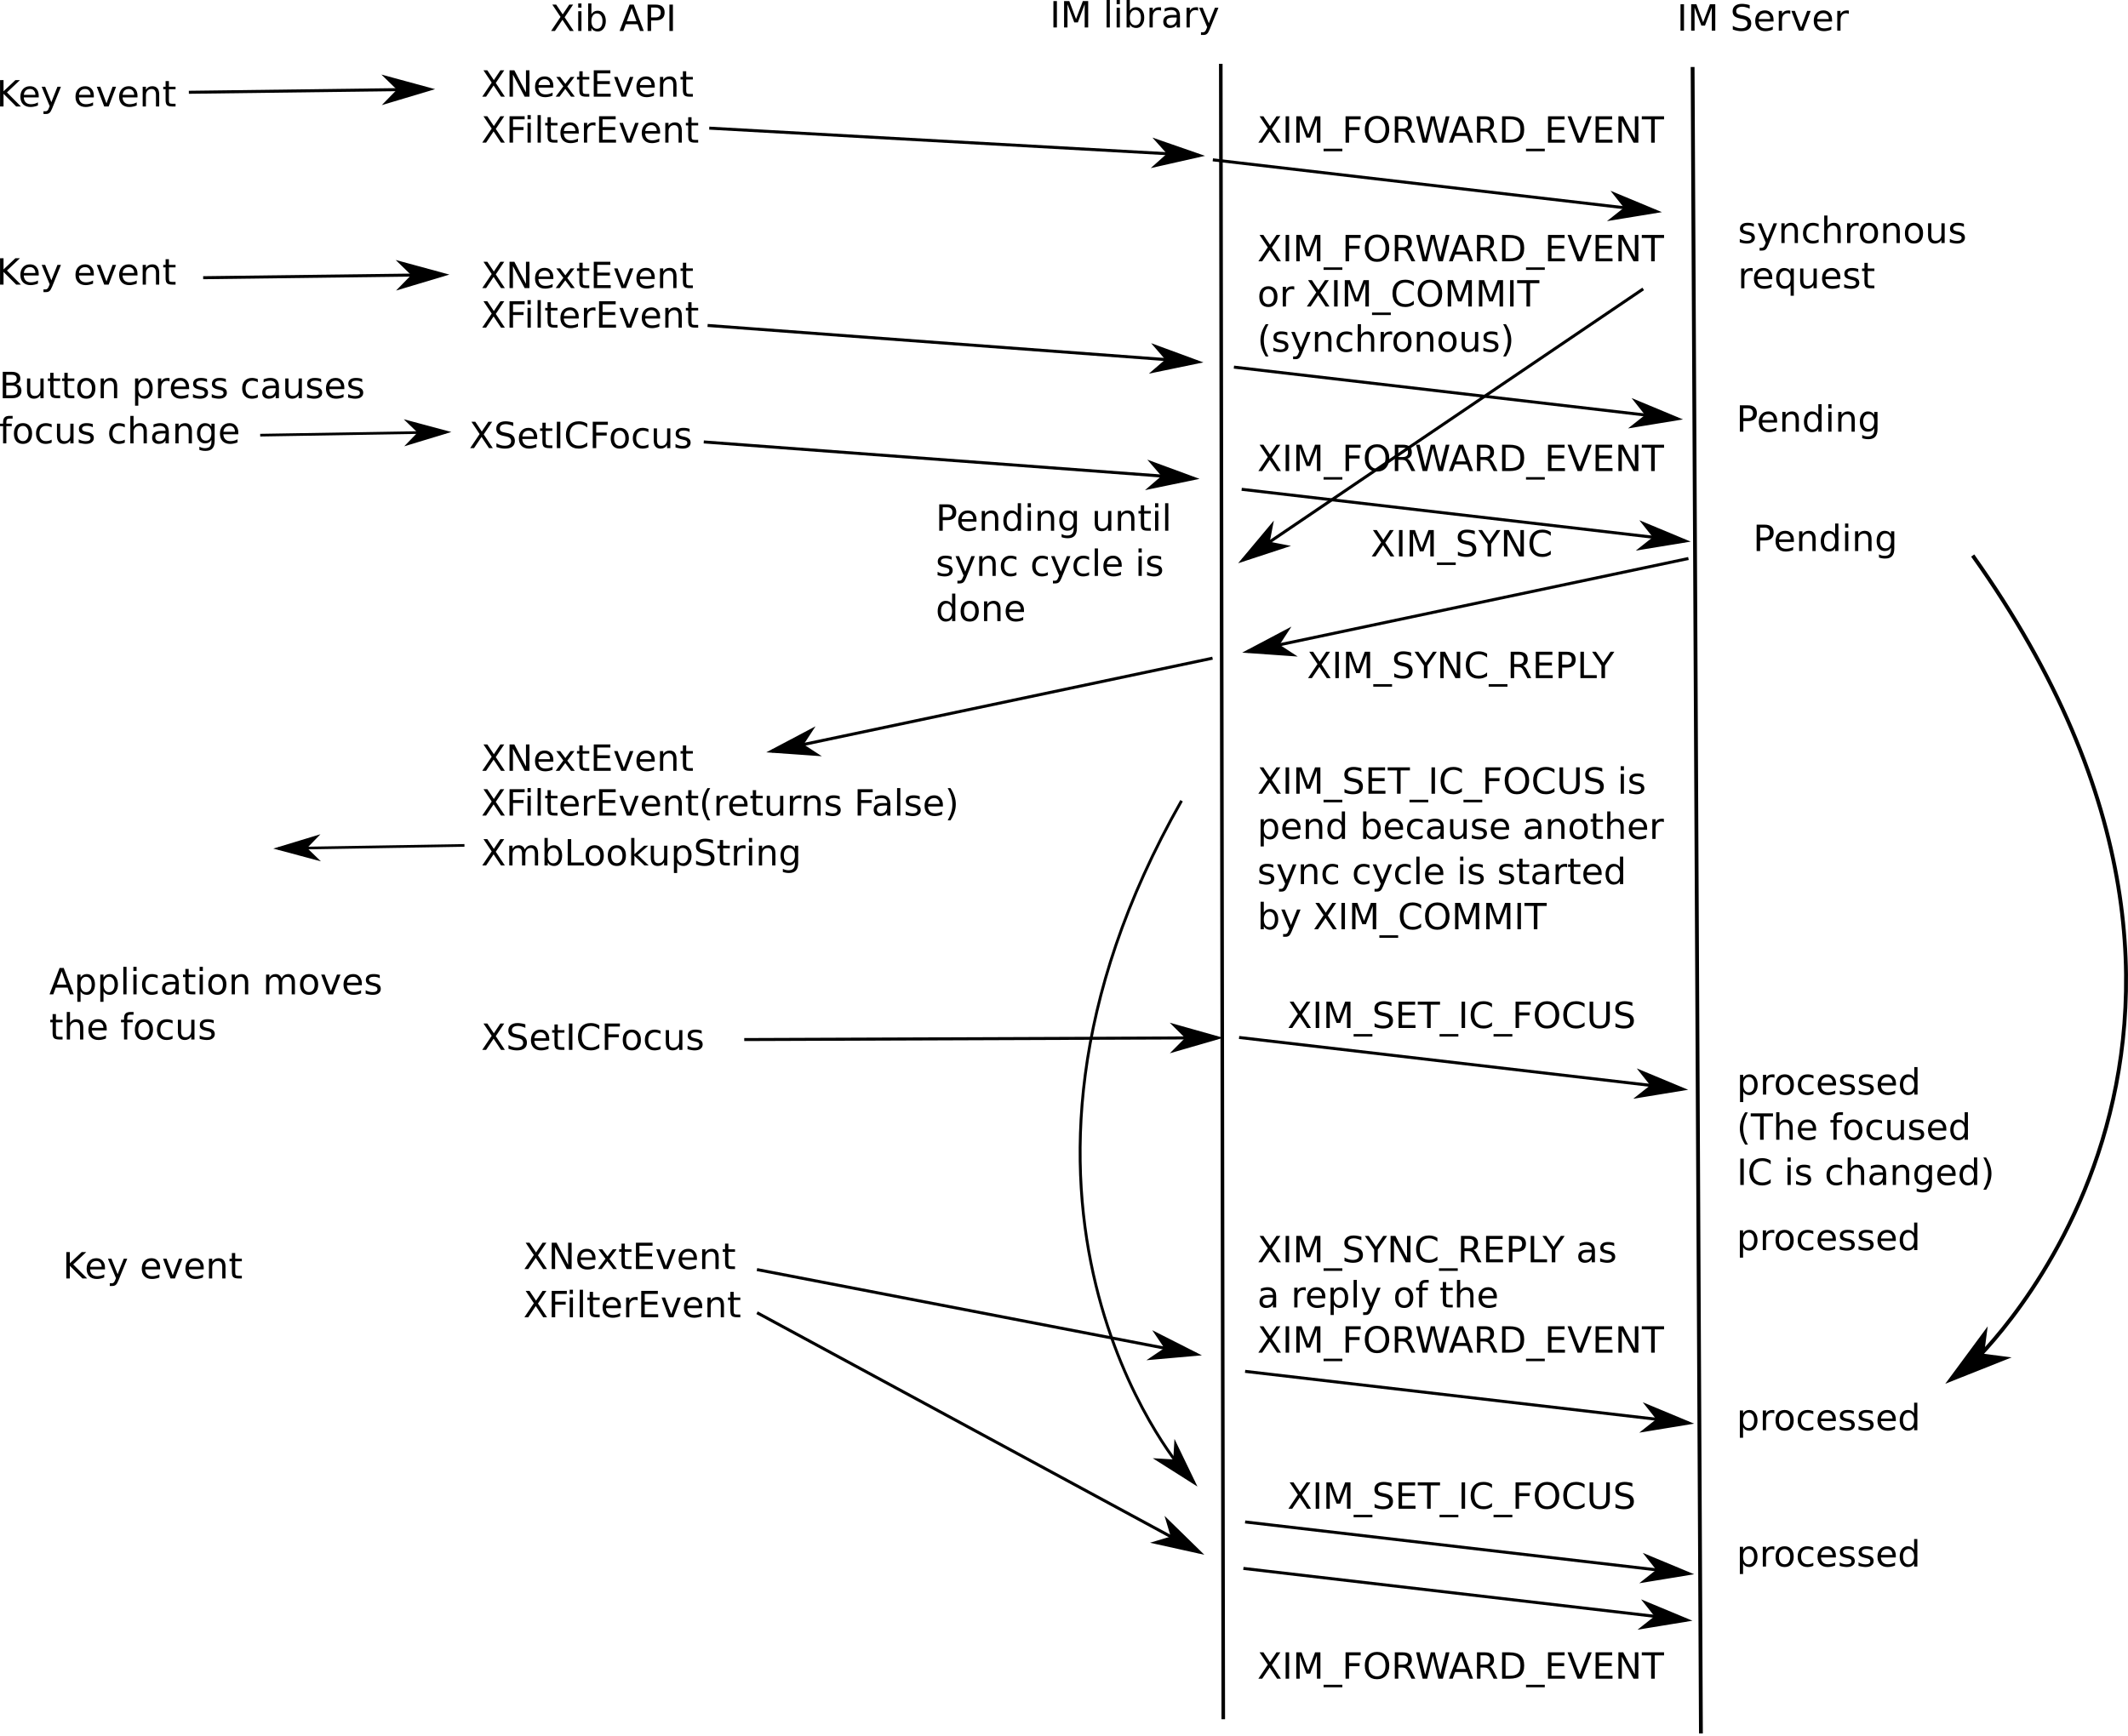
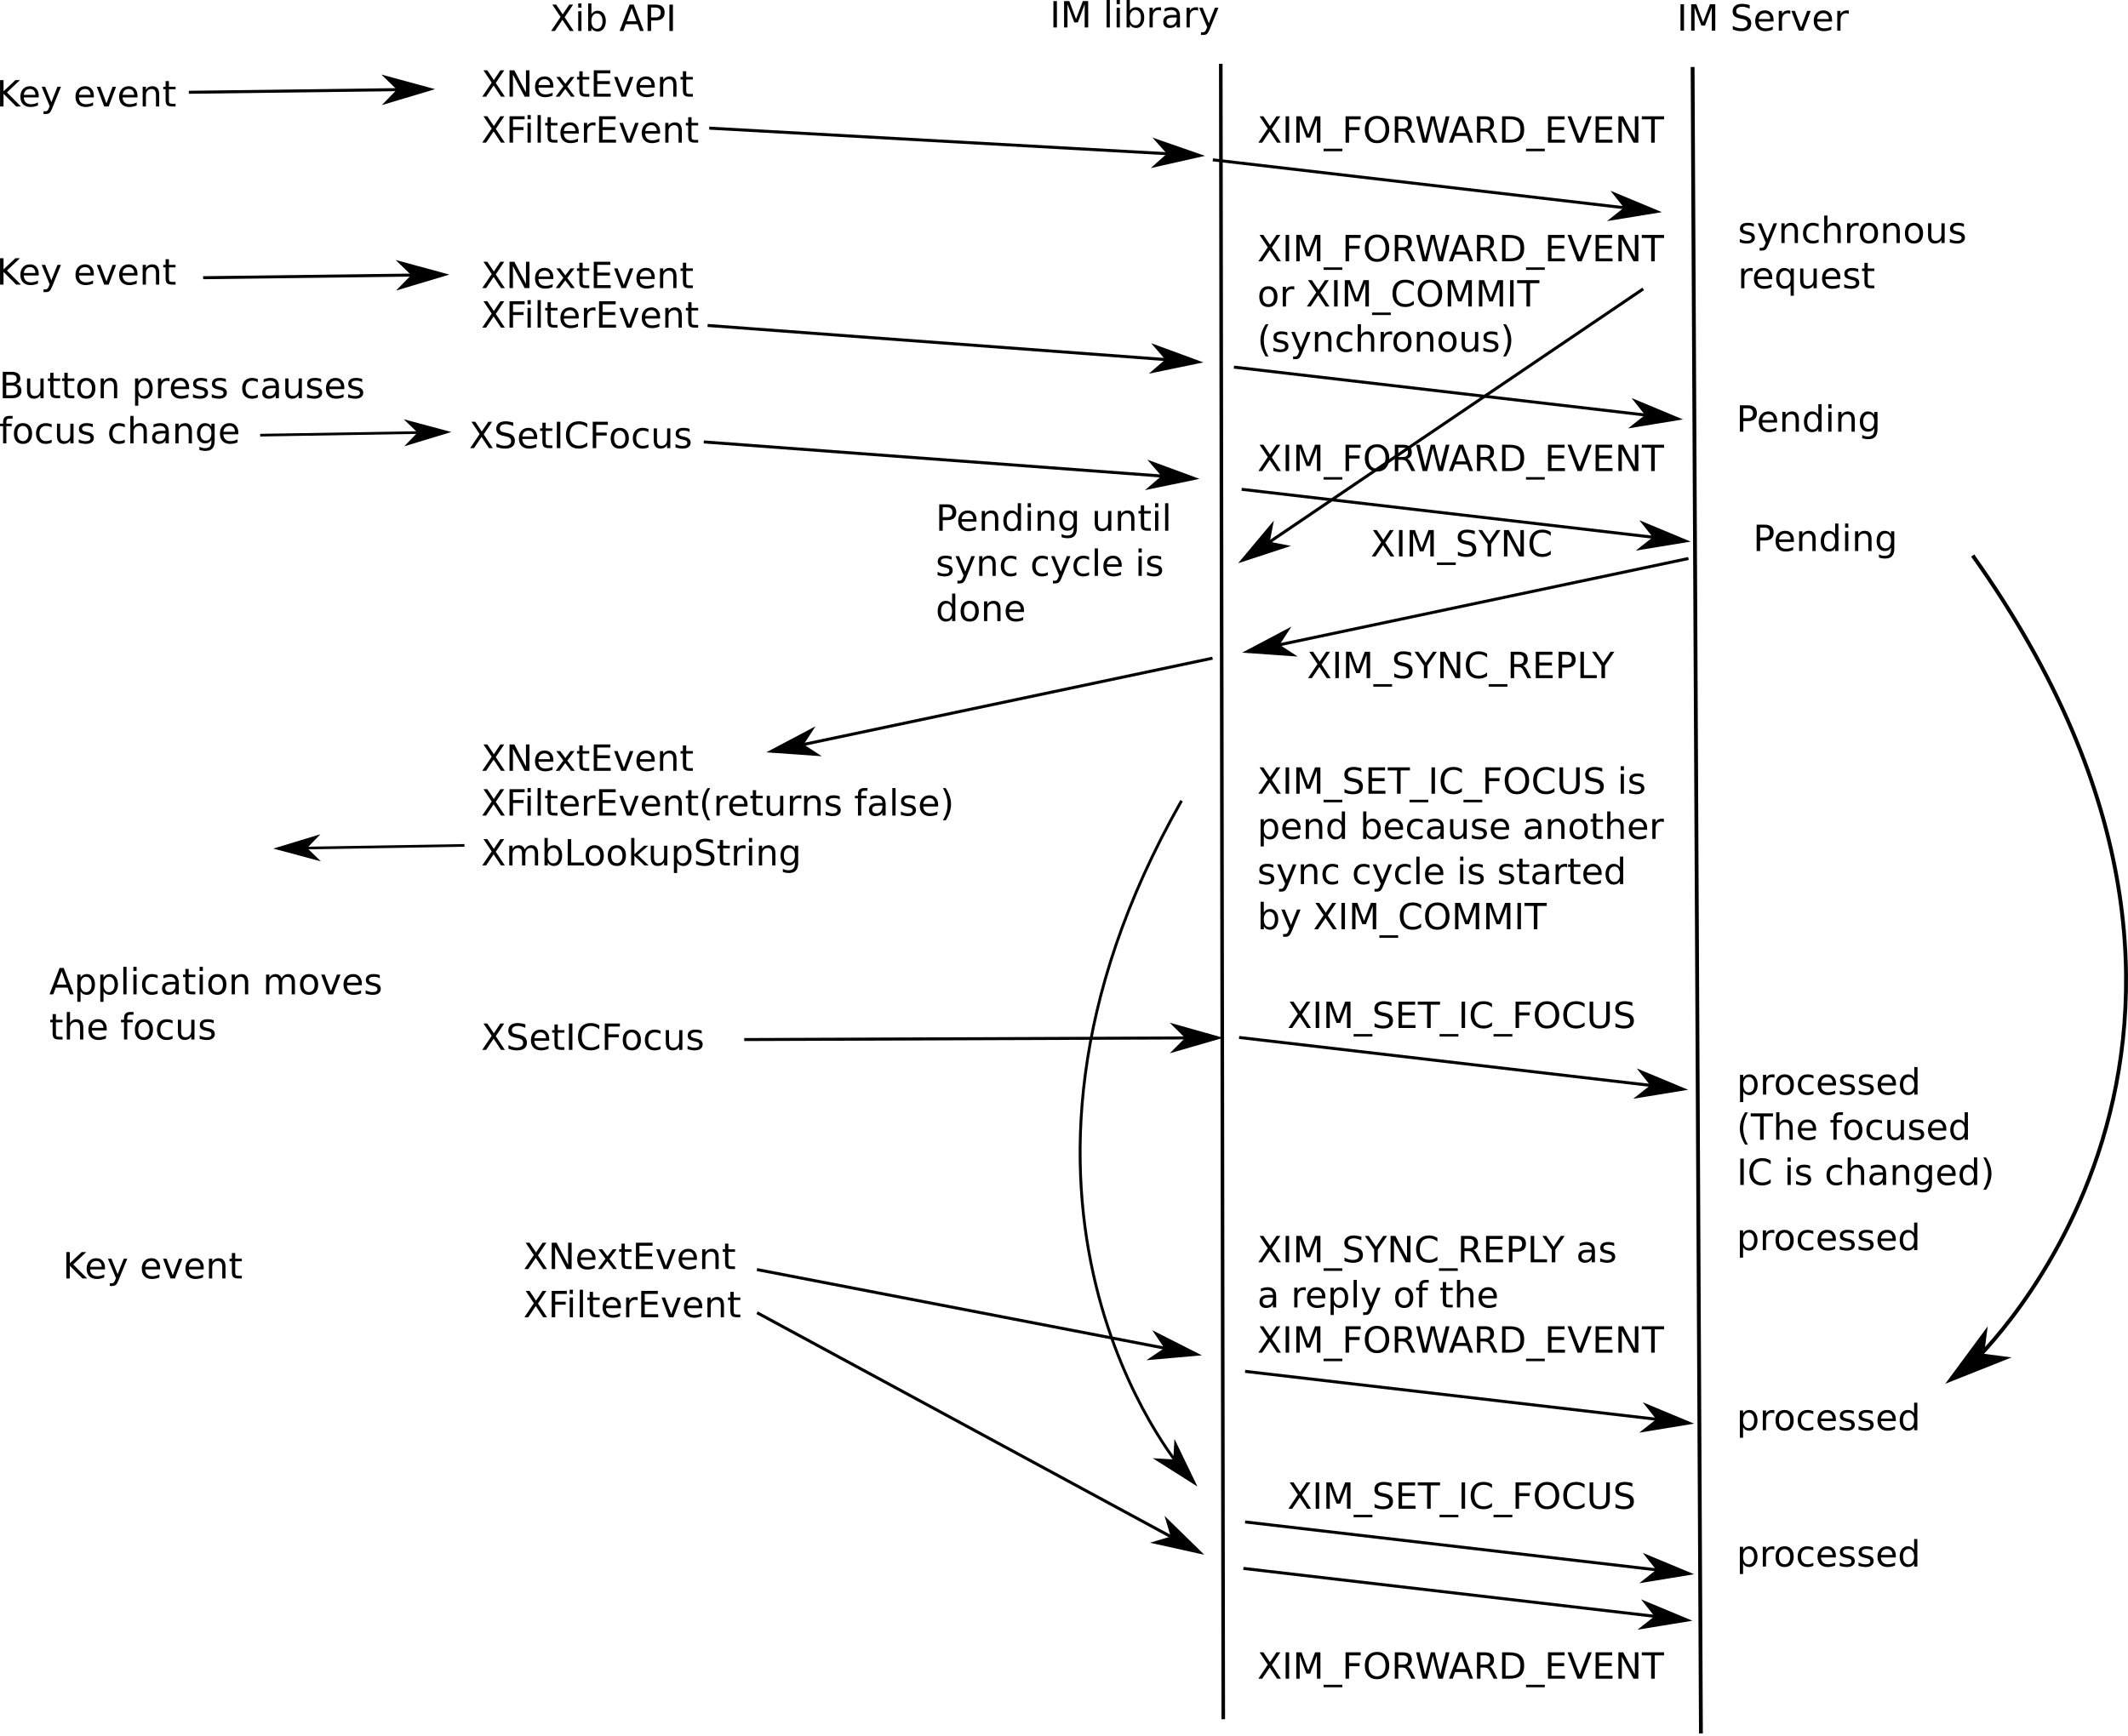
<svg xmlns="http://www.w3.org/2000/svg" width="380.646" height="310.492" id="svg2" version="1.1">
  <defs id="defs4">
    <marker orient="auto" refY="0" refX="0" id="Arrow1Lstart" style="overflow:visible">
      <path id="path3946" d="M 0,0 5,-5 -12.5,0 5,5 0,0 z" style="fill-rule:evenodd;stroke:#000000;stroke-width:1pt;marker-start:none" transform="matrix(0.8,0,0,0.8,10,0)" />
    </marker>
    <marker orient="auto" refY="0" refX="0" id="Arrow1Lend" style="overflow:visible">
      <path id="path3949" d="M 0,0 5,-5 -12.5,0 5,5 0,0 z" style="fill-rule:evenodd;stroke:#000000;stroke-width:1pt;marker-start:none" transform="matrix(-0.8,0,0,-0.8,-10,0)" />
    </marker>
    <marker orient="auto" refY="0" refX="0" id="Arrow1Lend-6" style="overflow:visible">
      <path id="path3949-6" d="M 0,0 5,-5 -12.5,0 5,5 0,0 z" style="fill-rule:evenodd;stroke:#000000;stroke-width:1pt;marker-start:none" transform="matrix(-0.8,0,0,-0.8,-10,0)" />
    </marker>
    <marker orient="auto" refY="0" refX="0" id="Arrow1Lend-1" style="overflow:visible">
      <path id="path3949-1" d="M 0,0 5,-5 -12.5,0 5,5 0,0 z" style="fill-rule:evenodd;stroke:#000000;stroke-width:1pt;marker-start:none" transform="matrix(-0.8,0,0,-0.8,-10,0)" />
    </marker>
    <marker orient="auto" refY="0" refX="0" id="Arrow1Lend-9" style="overflow:visible">
      <path id="path3949-69" d="M 0,0 5,-5 -12.5,0 5,5 0,0 z" style="fill-rule:evenodd;stroke:#000000;stroke-width:1pt;marker-start:none" transform="matrix(-0.8,0,0,-0.8,-10,0)" />
    </marker>
    <marker orient="auto" refY="0" refX="0" id="Arrow1Lend-5" style="overflow:visible">
      <path id="path3949-4" d="M 0,0 5,-5 -12.5,0 5,5 0,0 z" style="fill-rule:evenodd;stroke:#000000;stroke-width:1pt;marker-start:none" transform="matrix(-0.8,0,0,-0.8,-10,0)" />
    </marker>
    <marker orient="auto" refY="0" refX="0" id="Arrow1Lend-52" style="overflow:visible">
      <path id="path3949-44" d="M 0,0 5,-5 -12.5,0 5,5 0,0 z" style="fill-rule:evenodd;stroke:#000000;stroke-width:1pt;marker-start:none" transform="matrix(-0.8,0,0,-0.8,-10,0)" />
    </marker>
    <marker orient="auto" refY="0" refX="0" id="Arrow1Lend-0" style="overflow:visible">
      <path id="path3949-7" d="M 0,0 5,-5 -12.5,0 5,5 0,0 z" style="fill-rule:evenodd;stroke:#000000;stroke-width:1pt;marker-start:none" transform="matrix(-0.8,0,0,-0.8,-10,0)" />
    </marker>
    <marker orient="auto" refY="0" refX="0" id="Arrow1Lend-0-8" style="overflow:visible">
      <path id="path3949-7-3" d="M 0,0 5,-5 -12.5,0 5,5 0,0 z" style="fill-rule:evenodd;stroke:#000000;stroke-width:1pt;marker-start:none" transform="matrix(-0.8,0,0,-0.8,-10,0)" />
    </marker>
    <marker orient="auto" refY="0" refX="0" id="Arrow1Lend-0-9" style="overflow:visible">
      <path id="path3949-7-9" d="M 0,0 5,-5 -12.5,0 5,5 0,0 z" style="fill-rule:evenodd;stroke:#000000;stroke-width:1pt;marker-start:none" transform="matrix(-0.8,0,0,-0.8,-10,0)" />
    </marker>
    <marker orient="auto" refY="0" refX="0" id="Arrow1Lend-0-9-9" style="overflow:visible">
      <path id="path3949-7-9-5" d="M 0,0 5,-5 -12.5,0 5,5 0,0 z" style="fill-rule:evenodd;stroke:#000000;stroke-width:1pt;marker-start:none" transform="matrix(-0.8,0,0,-0.8,-10,0)" />
    </marker>
    <marker orient="auto" refY="0" refX="0" id="Arrow1Lend-0-9-1" style="overflow:visible">
      <path id="path3949-7-9-1" d="M 0,0 5,-5 -12.5,0 5,5 0,0 z" style="fill-rule:evenodd;stroke:#000000;stroke-width:1pt;marker-start:none" transform="matrix(-0.8,0,0,-0.8,-10,0)" />
    </marker>
    <marker orient="auto" refY="0" refX="0" id="Arrow1Lend-0-5" style="overflow:visible">
      <path id="path3949-7-5" d="M 0,0 5,-5 -12.5,0 5,5 0,0 z" style="fill-rule:evenodd;stroke:#000000;stroke-width:1pt;marker-start:none" transform="matrix(-0.8,0,0,-0.8,-10,0)" />
    </marker>
    <marker orient="auto" refY="0" refX="0" id="Arrow1Lend-0-6" style="overflow:visible">
      <path id="path3949-7-7" d="M 0,0 5,-5 -12.5,0 5,5 0,0 z" style="fill-rule:evenodd;stroke:#000000;stroke-width:1pt;marker-start:none" transform="matrix(-0.8,0,0,-0.8,-10,0)" />
    </marker>
    <marker orient="auto" refY="0" refX="0" id="Arrow1Lend-0-0" style="overflow:visible">
      <path id="path3949-7-39" d="M 0,0 5,-5 -12.5,0 5,5 0,0 z" style="fill-rule:evenodd;stroke:#000000;stroke-width:1pt;marker-start:none" transform="matrix(-0.8,0,0,-0.8,-10,0)" />
    </marker>
    <marker orient="auto" refY="0" refX="0" id="Arrow1Lend-0-9-3" style="overflow:visible">
      <path id="path3949-7-9-6" d="M 0,0 5,-5 -12.5,0 5,5 0,0 z" style="fill-rule:evenodd;stroke:#000000;stroke-width:1pt;marker-start:none" transform="matrix(-0.8,0,0,-0.8,-10,0)" />
    </marker>
    <marker orient="auto" refY="0" refX="0" id="Arrow1Lend-50" style="overflow:visible">
      <path id="path3949-64" d="M 0,0 5,-5 -12.5,0 5,5 0,0 z" style="fill-rule:evenodd;stroke:#000000;stroke-width:1pt;marker-start:none" transform="matrix(-0.8,0,0,-0.8,-10,0)" />
    </marker>
    <marker orient="auto" refY="0" refX="0" id="Arrow1Lend-4" style="overflow:visible">
      <path id="path3949-3" d="M 0,0 5,-5 -12.5,0 5,5 0,0 z" style="fill-rule:evenodd;stroke:#000000;stroke-width:1pt;marker-start:none" transform="matrix(-0.8,0,0,-0.8,-10,0)" />
    </marker>
    <marker orient="auto" refY="0" refX="0" id="Arrow1Lend-4-0" style="overflow:visible">
      <path id="path3949-3-4" d="M 0,0 5,-5 -12.5,0 5,5 0,0 z" style="fill-rule:evenodd;stroke:#000000;stroke-width:1pt;marker-start:none" transform="matrix(-0.8,0,0,-0.8,-10,0)" />
    </marker>
  </defs>
  <g id="layer1" transform="translate(-47.41825,-76.43843)">
    <text xml:space="preserve" style="font-size:6.467px;font-style:normal;font-weight:normal;fill:#000000;fill-opacity:1;stroke:none;font-family:Bitstream Vera Sans" x="46.784" y="95.489" id="text2816">
      <tspan id="tspan2818" x="46.784" y="95.489">Key event</tspan>
    </text>
    <text xml:space="preserve" style="font-size:6.467px;font-style:normal;font-weight:normal;fill:#000000;fill-opacity:1;stroke:none;font-family:Bitstream Vera Sans" x="46.784" y="127.36" id="text2820">
      <tspan id="tspan2822" x="46.784" y="127.36">Key event</tspan>
    </text>
    <text xml:space="preserve" style="font-size:6.467px;font-style:normal;font-weight:normal;fill:#000000;fill-opacity:1;stroke:none;font-family:Bitstream Vera Sans" x="145.809" y="81.978" id="text2830">
      <tspan id="tspan2832" x="145.809" y="81.978">Xib API</tspan>
    </text>
    <text xml:space="preserve" style="font-size:6.467px;font-style:normal;font-weight:normal;fill:#000000;fill-opacity:1;stroke:none;font-family:Bitstream Vera Sans" x="235.207" y="81.352" id="text2834">
      <tspan id="tspan2836" x="235.207" y="81.352">IM library</tspan>
    </text>
    <text xml:space="preserve" style="font-size:6.467px;font-style:normal;font-weight:normal;fill:#000000;fill-opacity:1;stroke:none;font-family:Bitstream Vera Sans" x="133.491" y="93.733" id="text2838">
      <tspan id="tspan2840" x="133.491" y="93.733">XNextEvent</tspan>
    </text>
    <text xml:space="preserve" style="font-size:6.467px;font-style:normal;font-weight:normal;fill:#000000;fill-opacity:1;stroke:none;font-family:Bitstream Vera Sans" x="133.491" y="101.956" id="text2842">
      <tspan id="tspan2844" x="133.491" y="101.956">XFilterEvent</tspan>
    </text>
    <text xml:space="preserve" style="font-size:6.467px;font-style:normal;font-weight:normal;fill:#000000;fill-opacity:1;stroke:none;font-family:Bitstream Vera Sans" x="133.491" y="127.987" id="text2846">
      <tspan id="tspan2848" x="133.491" y="127.987">XNextEvent</tspan>
    </text>
    <text xml:space="preserve" style="font-size:6.467px;font-style:normal;font-weight:normal;fill:#000000;fill-opacity:1;stroke:none;font-family:Bitstream Vera Sans" x="133.491" y="135.059" id="text2850">
      <tspan id="tspan2852" x="133.491" y="135.059">XFilterEvent</tspan>
    </text>
    <text xml:space="preserve" style="font-size:6.467px;font-style:normal;font-weight:normal;fill:#000000;fill-opacity:1;stroke:none;font-family:Bitstream Vera Sans" x="133.491" y="214.352" id="text2854">
      <tspan id="tspan2856" x="133.491" y="214.352">XNextEvent</tspan>
    </text>
    <text xml:space="preserve" style="font-size:6.467px;font-style:normal;font-weight:normal;fill:#000000;fill-opacity:1;stroke:none;font-family:Bitstream Vera Sans" x="133.491" y="222.358" id="text2858">
-       <tspan id="tspan2860" x="133.491" y="222.358">XFilterEvent(returns False)</tspan>
+       <tspan id="tspan2860" x="133.491" y="222.358">XFilterEvent(returns false)</tspan>
    </text>
    <text xml:space="preserve" style="font-size:6.467px;font-style:normal;font-weight:normal;fill:#000000;fill-opacity:1;stroke:none;font-family:Bitstream Vera Sans" x="133.491" y="231.288" id="text2862">
      <tspan id="tspan2864" x="133.491" y="231.288">XmbLookupString</tspan>
    </text>
    <text xml:space="preserve" style="font-size:6.467px;font-style:normal;font-weight:normal;fill:#000000;fill-opacity:1;stroke:none;font-family:Bitstream Vera Sans" x="131.336" y="156.614" id="text2866">
      <tspan id="tspan2868" x="131.336" y="156.614">XSetICFocus</tspan>
    </text>
    <path style="fill:none;stroke:#000000;stroke-width:0.638px;stroke-linecap:butt;stroke-linejoin:miter;stroke-opacity:1" d="M 265.786,87.859 266.231,384.038" id="path2895" />
    <path style="fill:none;stroke:#000000;stroke-width:0.685px;stroke-linecap:butt;stroke-linejoin:miter;stroke-opacity:1" d="m 350.184,88.427 1.487,298.162" id="path2897" />
    <text xml:space="preserve" style="font-size:6.467px;font-style:normal;font-weight:normal;fill:#000000;fill-opacity:1;stroke:none;font-family:Bitstream Vera Sans" x="272.318" y="101.963" id="text2899">
      <tspan id="tspan2901" x="272.318" y="101.963">XIM_FORWARD_EVENT</tspan>
    </text>
    <text xml:space="preserve" style="font-size:6.467px;font-style:normal;font-weight:normal;fill:#000000;fill-opacity:1;stroke:none;font-family:Bitstream Vera Sans" x="272.318" y="123.193" id="text2903">
      <tspan id="tspan2905" x="272.318" y="123.193">XIM_FORWARD_EVENT</tspan>
      <tspan x="272.318" y="131.276" id="tspan2907">or XIM_COMMIT</tspan>
      <tspan x="272.318" y="139.359" id="tspan2909">(synchronous)</tspan>
    </text>
    <text xml:space="preserve" style="font-size:6.467px;font-style:normal;font-weight:normal;fill:#000000;fill-opacity:1;stroke:none;font-family:Bitstream Vera Sans" x="272.318" y="160.72" id="text2911">
      <tspan id="tspan2913" x="272.318" y="160.72">XIM_FORWARD_EVENT</tspan>
    </text>
    <text xml:space="preserve" style="font-size:6.467px;font-style:normal;font-weight:normal;fill:#000000;fill-opacity:1;stroke:none;font-family:Bitstream Vera Sans" x="292.599" y="175.995" id="text2915">
      <tspan id="tspan2917" x="292.599" y="175.995">XIM_SYNC</tspan>
    </text>
    <text xml:space="preserve" style="font-size:6.467px;font-style:normal;font-weight:normal;fill:#000000;fill-opacity:1;stroke:none;font-family:Bitstream Vera Sans" x="281.206" y="197.769" id="text2919">
      <tspan id="tspan2921" x="281.206" y="197.769">XIM_SYNC_REPLY</tspan>
    </text>
    <text xml:space="preserve" style="font-size:6.467px;font-style:normal;font-weight:normal;fill:#000000;fill-opacity:1;stroke:none;font-family:Bitstream Vera Sans" x="272.313" y="218.455" id="text2923">
      <tspan id="tspan2925" x="272.313" y="218.455">XIM_SET_IC_FOCUS is</tspan>
      <tspan x="272.313" y="226.538" id="tspan2927">pend because another </tspan>
      <tspan x="272.313" y="234.621" id="tspan2929">sync cycle is started</tspan>
      <tspan x="272.313" y="242.704" id="tspan2931">by XIM_COMMIT</tspan>
    </text>
    <text xml:space="preserve" style="font-size:6.467px;font-style:normal;font-weight:normal;fill:#000000;fill-opacity:1;stroke:none;font-family:Bitstream Vera Sans" x="277.697" y="260.37" id="text2933">
      <tspan id="tspan2935" x="277.697" y="260.37">XIM_SET_IC_FOCUS</tspan>
    </text>
    <text xml:space="preserve" style="font-size:6.467px;font-style:normal;font-weight:normal;fill:#000000;fill-opacity:1;stroke:none;font-family:Bitstream Vera Sans" x="272.318" y="302.285" id="text2937">
      <tspan id="tspan2939" x="272.318" y="302.285">XIM_SYNC_REPLY as</tspan>
      <tspan x="272.318" y="310.369" id="tspan2941">a reply of the </tspan>
      <tspan x="272.318" y="318.452" id="tspan2943">XIM_FORWARD_EVENT</tspan>
    </text>
    <text xml:space="preserve" style="font-size:6.467px;font-style:normal;font-weight:normal;fill:#000000;fill-opacity:1;stroke:none;font-family:Bitstream Vera Sans" x="277.697" y="346.378" id="text2945">
      <tspan id="tspan2947" x="277.697" y="346.378">XIM_SET_IC_FOCUS</tspan>
    </text>
    <text xml:space="preserve" style="font-size:6.467px;font-style:normal;font-weight:normal;fill:#000000;fill-opacity:1;stroke:none;font-family:Bitstream Vera Sans" x="272.318" y="376.796" id="text2949">
      <tspan id="tspan2951" x="272.318" y="376.796">XIM_FORWARD_EVENT</tspan>
    </text>
    <text xml:space="preserve" style="font-size:6.467px;font-style:normal;font-weight:normal;fill:#000000;fill-opacity:1;stroke:none;font-family:Bitstream Vera Sans" x="347.379" y="81.921" id="text2953">
      <tspan id="tspan2955" x="347.379" y="81.921">IM Server</tspan>
    </text>
    <text xml:space="preserve" style="font-size:6.467px;font-style:normal;font-weight:normal;fill:#000000;fill-opacity:1;stroke:none;font-family:Bitstream Vera Sans" x="358.277" y="119.926" id="text2957">
      <tspan id="tspan2959" x="358.277" y="119.926">synchronous</tspan>
      <tspan x="358.277" y="128.01" id="tspan2961">request</tspan>
    </text>
    <text xml:space="preserve" style="font-size:6.467px;font-style:normal;font-weight:normal;fill:#000000;fill-opacity:1;stroke:none;font-family:Bitstream Vera Sans" x="357.992" y="153.676" id="text2963">
      <tspan id="tspan2965" x="357.992" y="153.676">Pending</tspan>
    </text>
    <text xml:space="preserve" style="font-size:6.467px;font-style:normal;font-weight:normal;fill:#000000;fill-opacity:1;stroke:none;font-family:Bitstream Vera Sans" x="358.071" y="272.28" id="text2967">
      <tspan id="tspan2969" x="358.071" y="272.28">processed</tspan>
      <tspan x="358.071" y="280.363" id="tspan2971">(The focused</tspan>
      <tspan x="358.071" y="288.447" id="tspan2973">IC is changed)</tspan>
    </text>
    <text xml:space="preserve" style="font-size:6.467px;font-style:normal;font-weight:normal;fill:#000000;fill-opacity:1;stroke:none;font-family:Bitstream Vera Sans" x="358.04" y="300.108" id="text2975">
      <tspan id="tspan2977" x="358.04" y="300.108">processed</tspan>
    </text>
    <text xml:space="preserve" style="font-size:6.467px;font-style:normal;font-weight:normal;fill:#000000;fill-opacity:1;stroke:none;font-family:Bitstream Vera Sans" x="358.04" y="332.334" id="text2979">
      <tspan id="tspan2981" x="358.04" y="332.334">processed</tspan>
    </text>
    <text xml:space="preserve" style="font-size:6.467px;font-style:normal;font-weight:normal;fill:#000000;fill-opacity:1;stroke:none;font-family:Bitstream Vera Sans" x="358.04" y="356.721" id="text2983">
      <tspan id="tspan2985" x="358.04" y="356.721">processed</tspan>
    </text>
    <path style="fill:none;stroke:#000000;stroke-width:0.539px;stroke-linecap:butt;stroke-linejoin:miter;stroke-opacity:1;marker-end:url(#Arrow1Lend);display:inline" d="m 264.363,105.035 79.293,9.238" id="path2987" />
    <path style="fill:none;stroke:#000000;stroke-width:0.539px;stroke-linecap:butt;stroke-linejoin:miter;stroke-opacity:1;marker-end:url(#Arrow1Lend);display:inline" d="m 268.135,142.123 79.293,9.238" id="path2987-1" />
    <path style="fill:none;stroke:#000000;stroke-width:0.539px;stroke-linecap:butt;stroke-linejoin:miter;stroke-opacity:1;marker-end:url(#Arrow1Lend);display:inline" d="m 269.521,163.986 79.293,9.238" id="path2987-1-9" />
    <path style="fill:none;stroke:#000000;stroke-width:0.539px;stroke-linecap:butt;stroke-linejoin:miter;stroke-opacity:1;marker-end:url(#Arrow1Lend);display:inline" d="m 269.059,262.063 79.293,9.238" id="path2987-1-9-7" />
    <path style="fill:none;stroke:#000000;stroke-width:0.539px;stroke-linecap:butt;stroke-linejoin:miter;stroke-opacity:1;marker-end:url(#Arrow1Lend);display:inline" d="m 270.137,321.802 79.293,9.238" id="path2987-1-9-7-2" />
    <path style="fill:none;stroke:#000000;stroke-width:0.539px;stroke-linecap:butt;stroke-linejoin:miter;stroke-opacity:1;marker-end:url(#Arrow1Lend);display:inline" d="m 270.137,348.746 79.293,9.238" id="path2987-1-9-7-1" />
    <path style="fill:none;stroke:#000000;stroke-width:0.539px;stroke-linecap:butt;stroke-linejoin:miter;stroke-opacity:1;marker-end:url(#Arrow1Lend);display:inline" d="m 269.829,357.061 79.293,9.238" id="path2987-1-9-7-1-2" />
    <path style="fill:none;stroke:#000000;stroke-width:0.539px;stroke-linecap:butt;stroke-linejoin:miter;stroke-opacity:1;marker-end:url(#Arrow1Lend-0)" d="m 341.346,128.13 -71.595,48.5" id="path4544" />
    <text xml:space="preserve" style="font-size:6.467px;font-style:normal;font-weight:normal;fill:#000000;fill-opacity:1;stroke:none;font-family:Bitstream Vera Sans" x="133.491" y="264.281" id="text2866-5">
      <tspan id="tspan2868-5" x="133.491" y="264.281">XSetICFocus</tspan>
    </text>
    <text xml:space="preserve" style="font-size:6.467px;font-style:normal;font-weight:normal;fill:#000000;fill-opacity:1;stroke:none;font-family:Bitstream Vera Sans" x="214.786" y="171.395" id="text4963">
      <tspan id="tspan4965" x="214.786" y="171.395">Pending until</tspan>
      <tspan x="214.786" y="179.478" id="tspan4967">sync cycle is </tspan>
      <tspan x="214.786" y="187.561" id="tspan4969">done</tspan>
    </text>
    <text xml:space="preserve" style="font-size:6.467px;font-style:normal;font-weight:normal;fill:#000000;fill-opacity:1;stroke:none;font-family:Bitstream Vera Sans" x="47.27" y="147.684" id="text4971">
      <tspan id="tspan4973" x="47.27" y="147.684">Button press causes</tspan>
      <tspan x="47.27" y="155.767" id="tspan4975">focus change</tspan>
    </text>
    <text xml:space="preserve" style="font-size:6.467px;font-style:normal;font-weight:normal;fill:#000000;fill-opacity:1;stroke:none;font-family:Bitstream Vera Sans" x="58.639" y="305.183" id="text2820-7">
      <tspan id="tspan2822-8" x="58.639" y="305.183">Key event</tspan>
    </text>
    <text xml:space="preserve" style="font-size:6.467px;font-style:normal;font-weight:normal;fill:#000000;fill-opacity:1;stroke:none;font-family:Bitstream Vera Sans" x="141.036" y="303.5" id="text2846-4">
      <tspan id="tspan2848-7" x="141.036" y="303.5">XNextEvent</tspan>
    </text>
    <text xml:space="preserve" style="font-size:6.467px;font-style:normal;font-weight:normal;fill:#000000;fill-opacity:1;stroke:none;font-family:Bitstream Vera Sans" x="141.036" y="312.122" id="text2850-0">
      <tspan id="tspan2852-5" x="141.036" y="312.122">XFilterEvent</tspan>
    </text>
    <path style="fill:none;stroke:#000000;stroke-width:0.539px;stroke-linecap:butt;stroke-linejoin:miter;stroke-opacity:1;marker-end:url(#Arrow1Lend-0);display:inline" d="M 81.2,92.949 124.204,92.404" id="path5048" />
    <path style="fill:none;stroke:#000000;stroke-width:0.539px;stroke-linecap:butt;stroke-linejoin:miter;stroke-opacity:1;marker-end:url(#Arrow1Lend-0);display:inline" d="m 83.759,126.125 43.004,-0.544" id="path5048-6" />
    <path style="fill:none;stroke:#000000;stroke-width:0.477px;stroke-linecap:butt;stroke-linejoin:miter;stroke-opacity:1;marker-end:url(#Arrow1Lend-0);display:inline" d="m 93.962,154.299 33.267,-0.552" id="path5048-6-8" />
    <path style="fill:none;stroke:#000000;stroke-width:0.539px;stroke-linecap:butt;stroke-linejoin:miter;stroke-opacity:1;marker-end:url(#Arrow1Lend-0-9);display:inline" d="m 174.285,99.364 87.641,4.899" id="path5302" />
    <path style="fill:none;stroke:#000000;stroke-width:0.539px;stroke-linecap:butt;stroke-linejoin:miter;stroke-opacity:1;marker-end:url(#Arrow1Lend-0-9)" d="m 173.991,134.669 87.641,6.532" id="path5302-2" />
    <path style="fill:none;stroke:#000000;stroke-width:0.539px;stroke-linecap:butt;stroke-linejoin:miter;stroke-opacity:1;marker-end:url(#Arrow1Lend-0-9)" d="m 173.304,155.508 87.641,6.532" id="path5302-2-7" />
    <path style="fill:none;stroke:#000000;stroke-width:0.539px;stroke-linecap:butt;stroke-linejoin:miter;stroke-opacity:1;marker-end:url(#Arrow1Lend-0);display:inline" d="m 349.437,176.364 -78.801,16.629" id="path4544-3" />
    <path style="fill:none;stroke:#000000;stroke-width:0.539px;stroke-linecap:butt;stroke-linejoin:miter;stroke-opacity:1;marker-end:url(#Arrow1Lend-0);display:inline" d="m 264.31,194.201 -78.801,16.629" id="path4544-3-2" />
    <text xml:space="preserve" style="font-size:6.467px;font-style:normal;font-weight:normal;fill:#000000;fill-opacity:1;stroke:none;font-family:Bitstream Vera Sans" x="56.236" y="254.341" id="text5618">
      <tspan id="tspan5620" x="56.236" y="254.341">Application moves</tspan>
      <tspan x="56.236" y="262.424" id="tspan5622">the focus</tspan>
    </text>
    <path style="fill:none;stroke:#000000;stroke-width:0.477px;stroke-linecap:butt;stroke-linejoin:miter;stroke-opacity:1;marker-start:url(#Arrow1Lstart);marker-end:none;display:inline" d="m 97.228,228.251 33.267,-0.552" id="path5048-6-8-8" />
    <path style="fill:none;stroke:#000000;stroke-width:0.539px;stroke-linecap:butt;stroke-linejoin:miter;stroke-opacity:1;marker-end:url(#Arrow1Lend-0-9);display:inline" d="m 180.545,262.437 84.647,-0.311" id="path5302-2-7-2" />
    <path style="fill:none;stroke:#000000;stroke-width:0.539px;stroke-linecap:butt;stroke-linejoin:miter;stroke-opacity:1;marker-end:url(#Arrow1Lend);display:inline" d="m 182.818,303.592 78.564,15.147" id="path2987-1-9-7-1-0" />
    <path style="fill:none;stroke:#000000;stroke-width:0.539px;stroke-linecap:butt;stroke-linejoin:miter;stroke-opacity:1;marker-end:url(#Arrow1Lend);display:inline" d="m 182.838,311.311 79.088,42.811" id="path2987-1-9-7-1-0-3" />
    <path style="fill:none;stroke:#000000;stroke-width:0.512px;stroke-linecap:butt;stroke-linejoin:miter;stroke-opacity:1;marker-end:url(#Arrow1Lend-4)" d="m 258.769,219.707 c -40.771,71.791 -0.109,119.389 0,119.514 l 2.18,2.449" id="path6164" />
    <path style="fill:none;stroke:#000000;stroke-width:0.691px;stroke-linecap:butt;stroke-linejoin:miter;stroke-opacity:1;marker-end:url(#Arrow1Lend-4)" d="m 400.285,175.836 c 61.643,86.745 0.165,144.258 0,144.408 l -3.841,2.959" id="path6164-3" />
    <text xml:space="preserve" style="font-size:6.467px;font-style:normal;font-weight:normal;fill:#000000;fill-opacity:1;stroke:none;font-family:Bitstream Vera Sans" x="360.998" y="175.029" id="text6848">
      <tspan id="tspan6850" x="360.998" y="175.029">Pending</tspan>
    </text>
  </g>
</svg>
